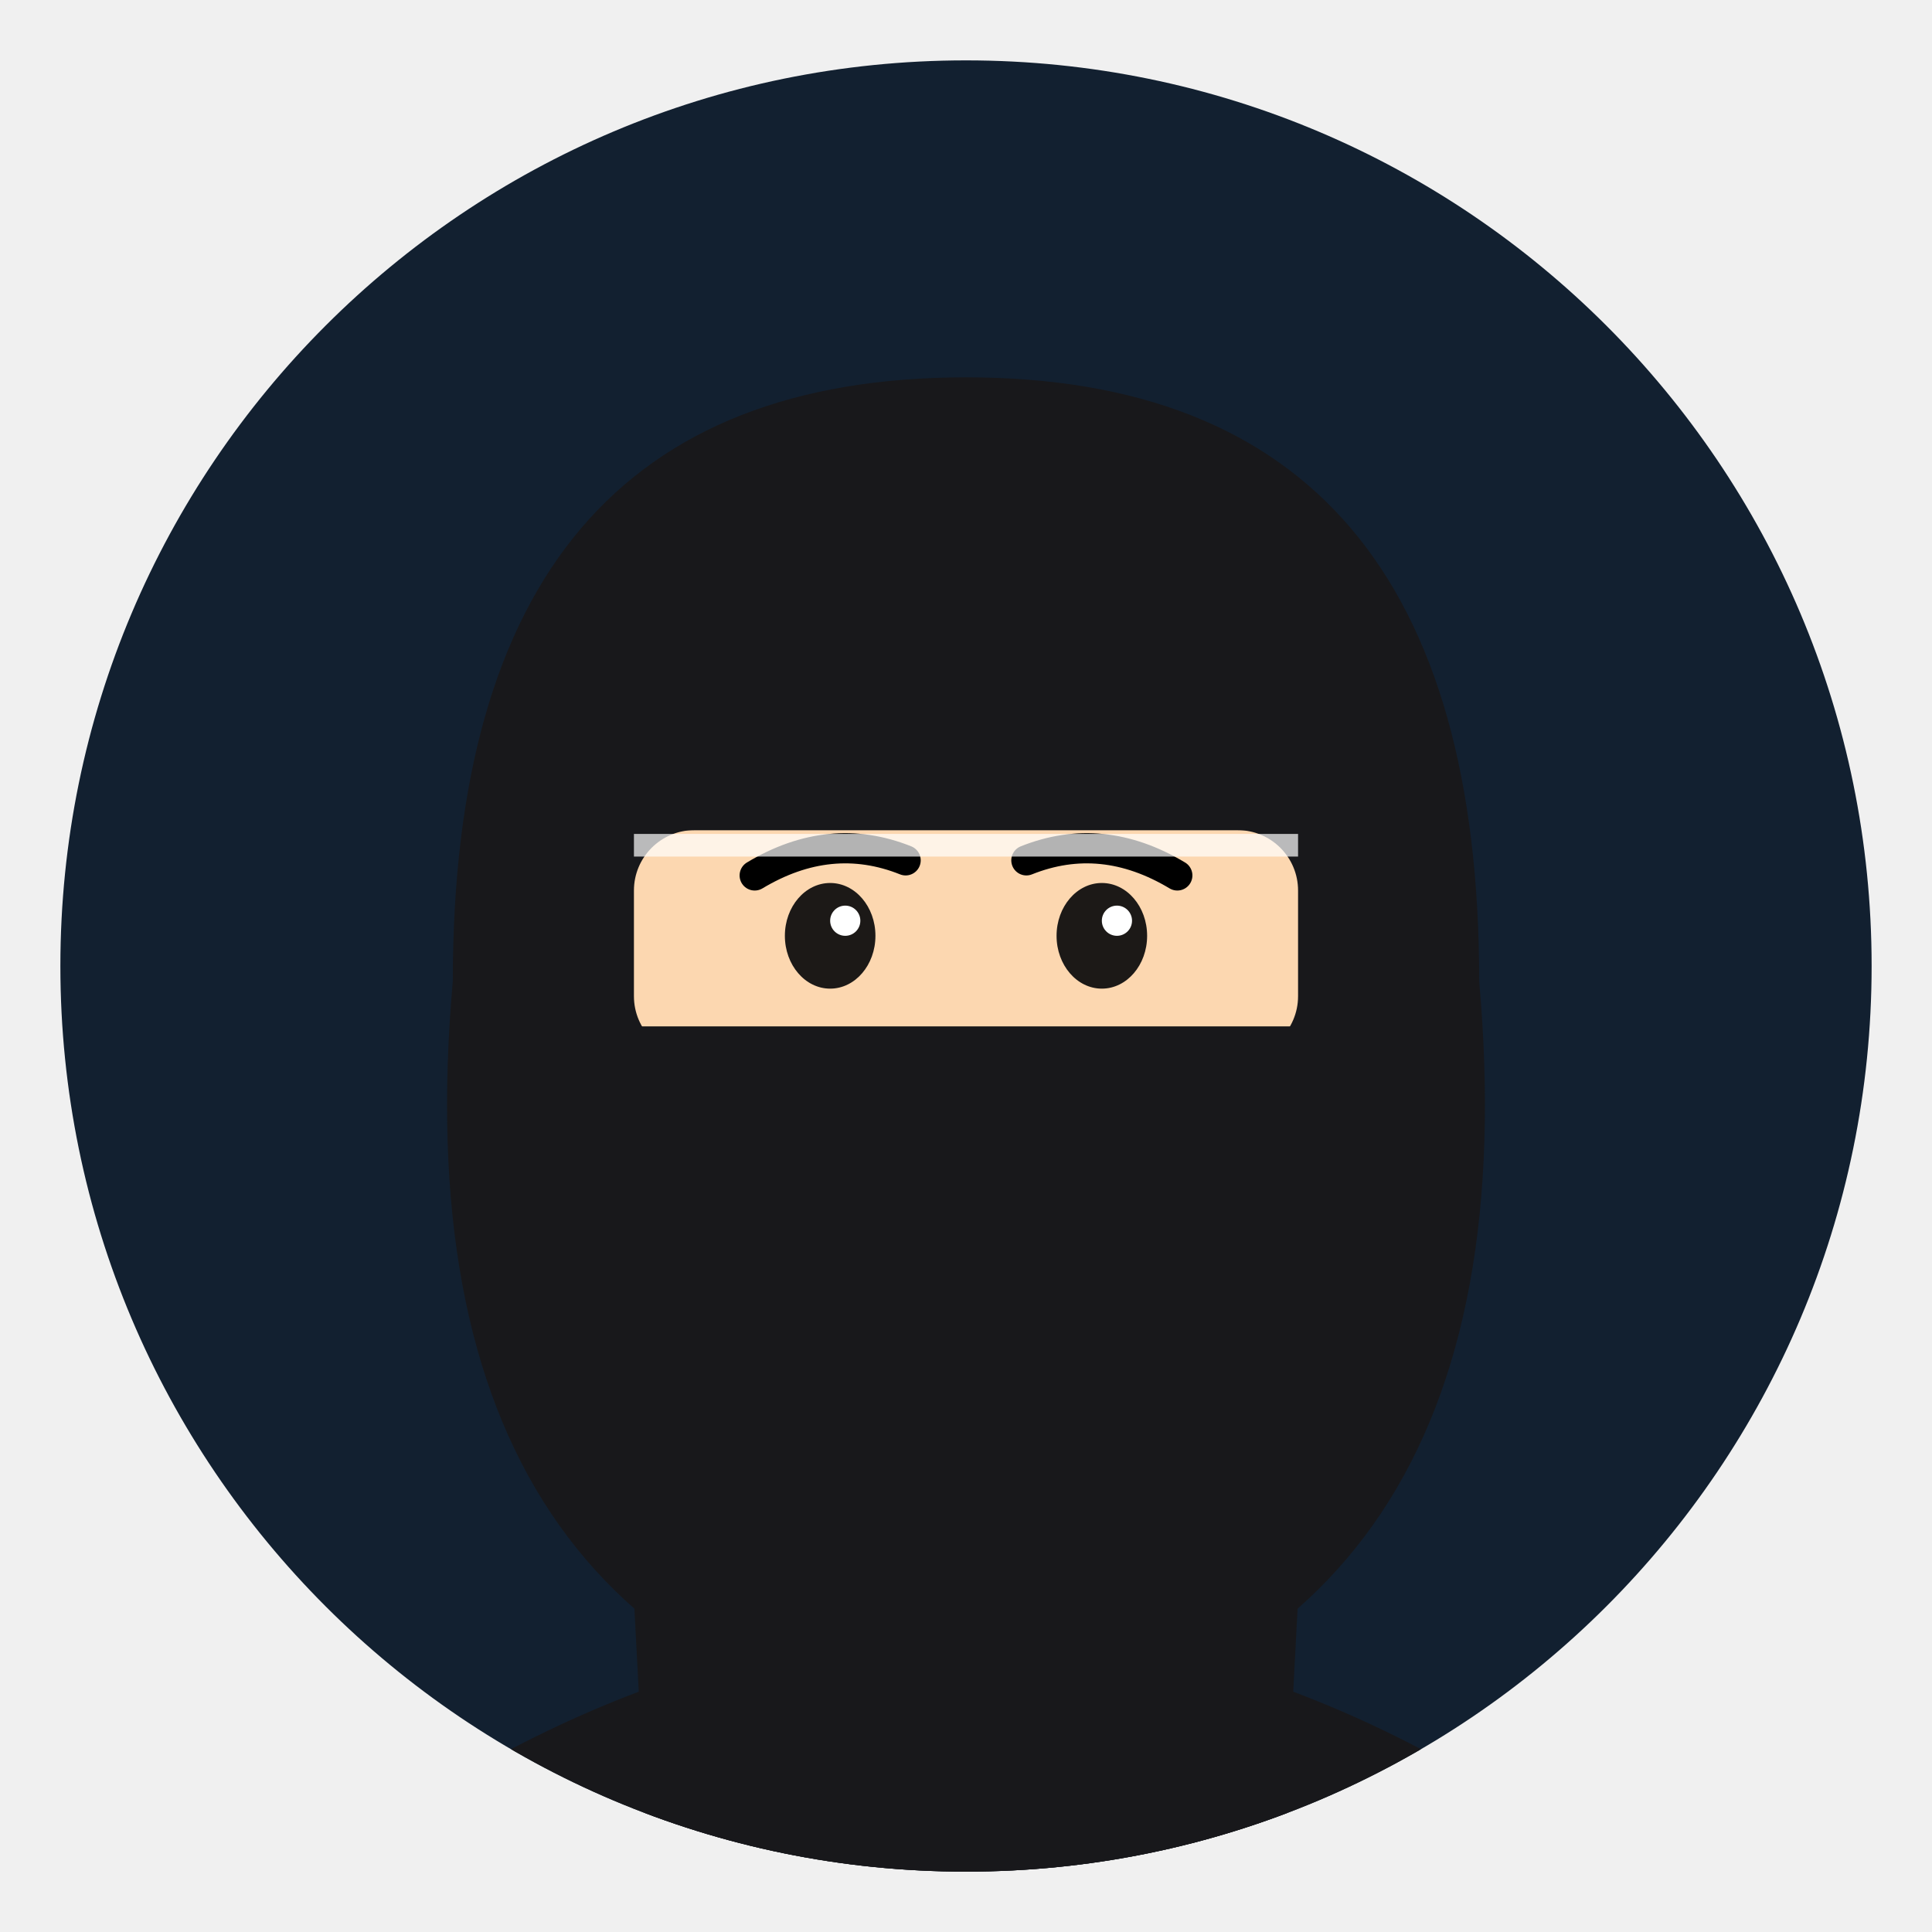
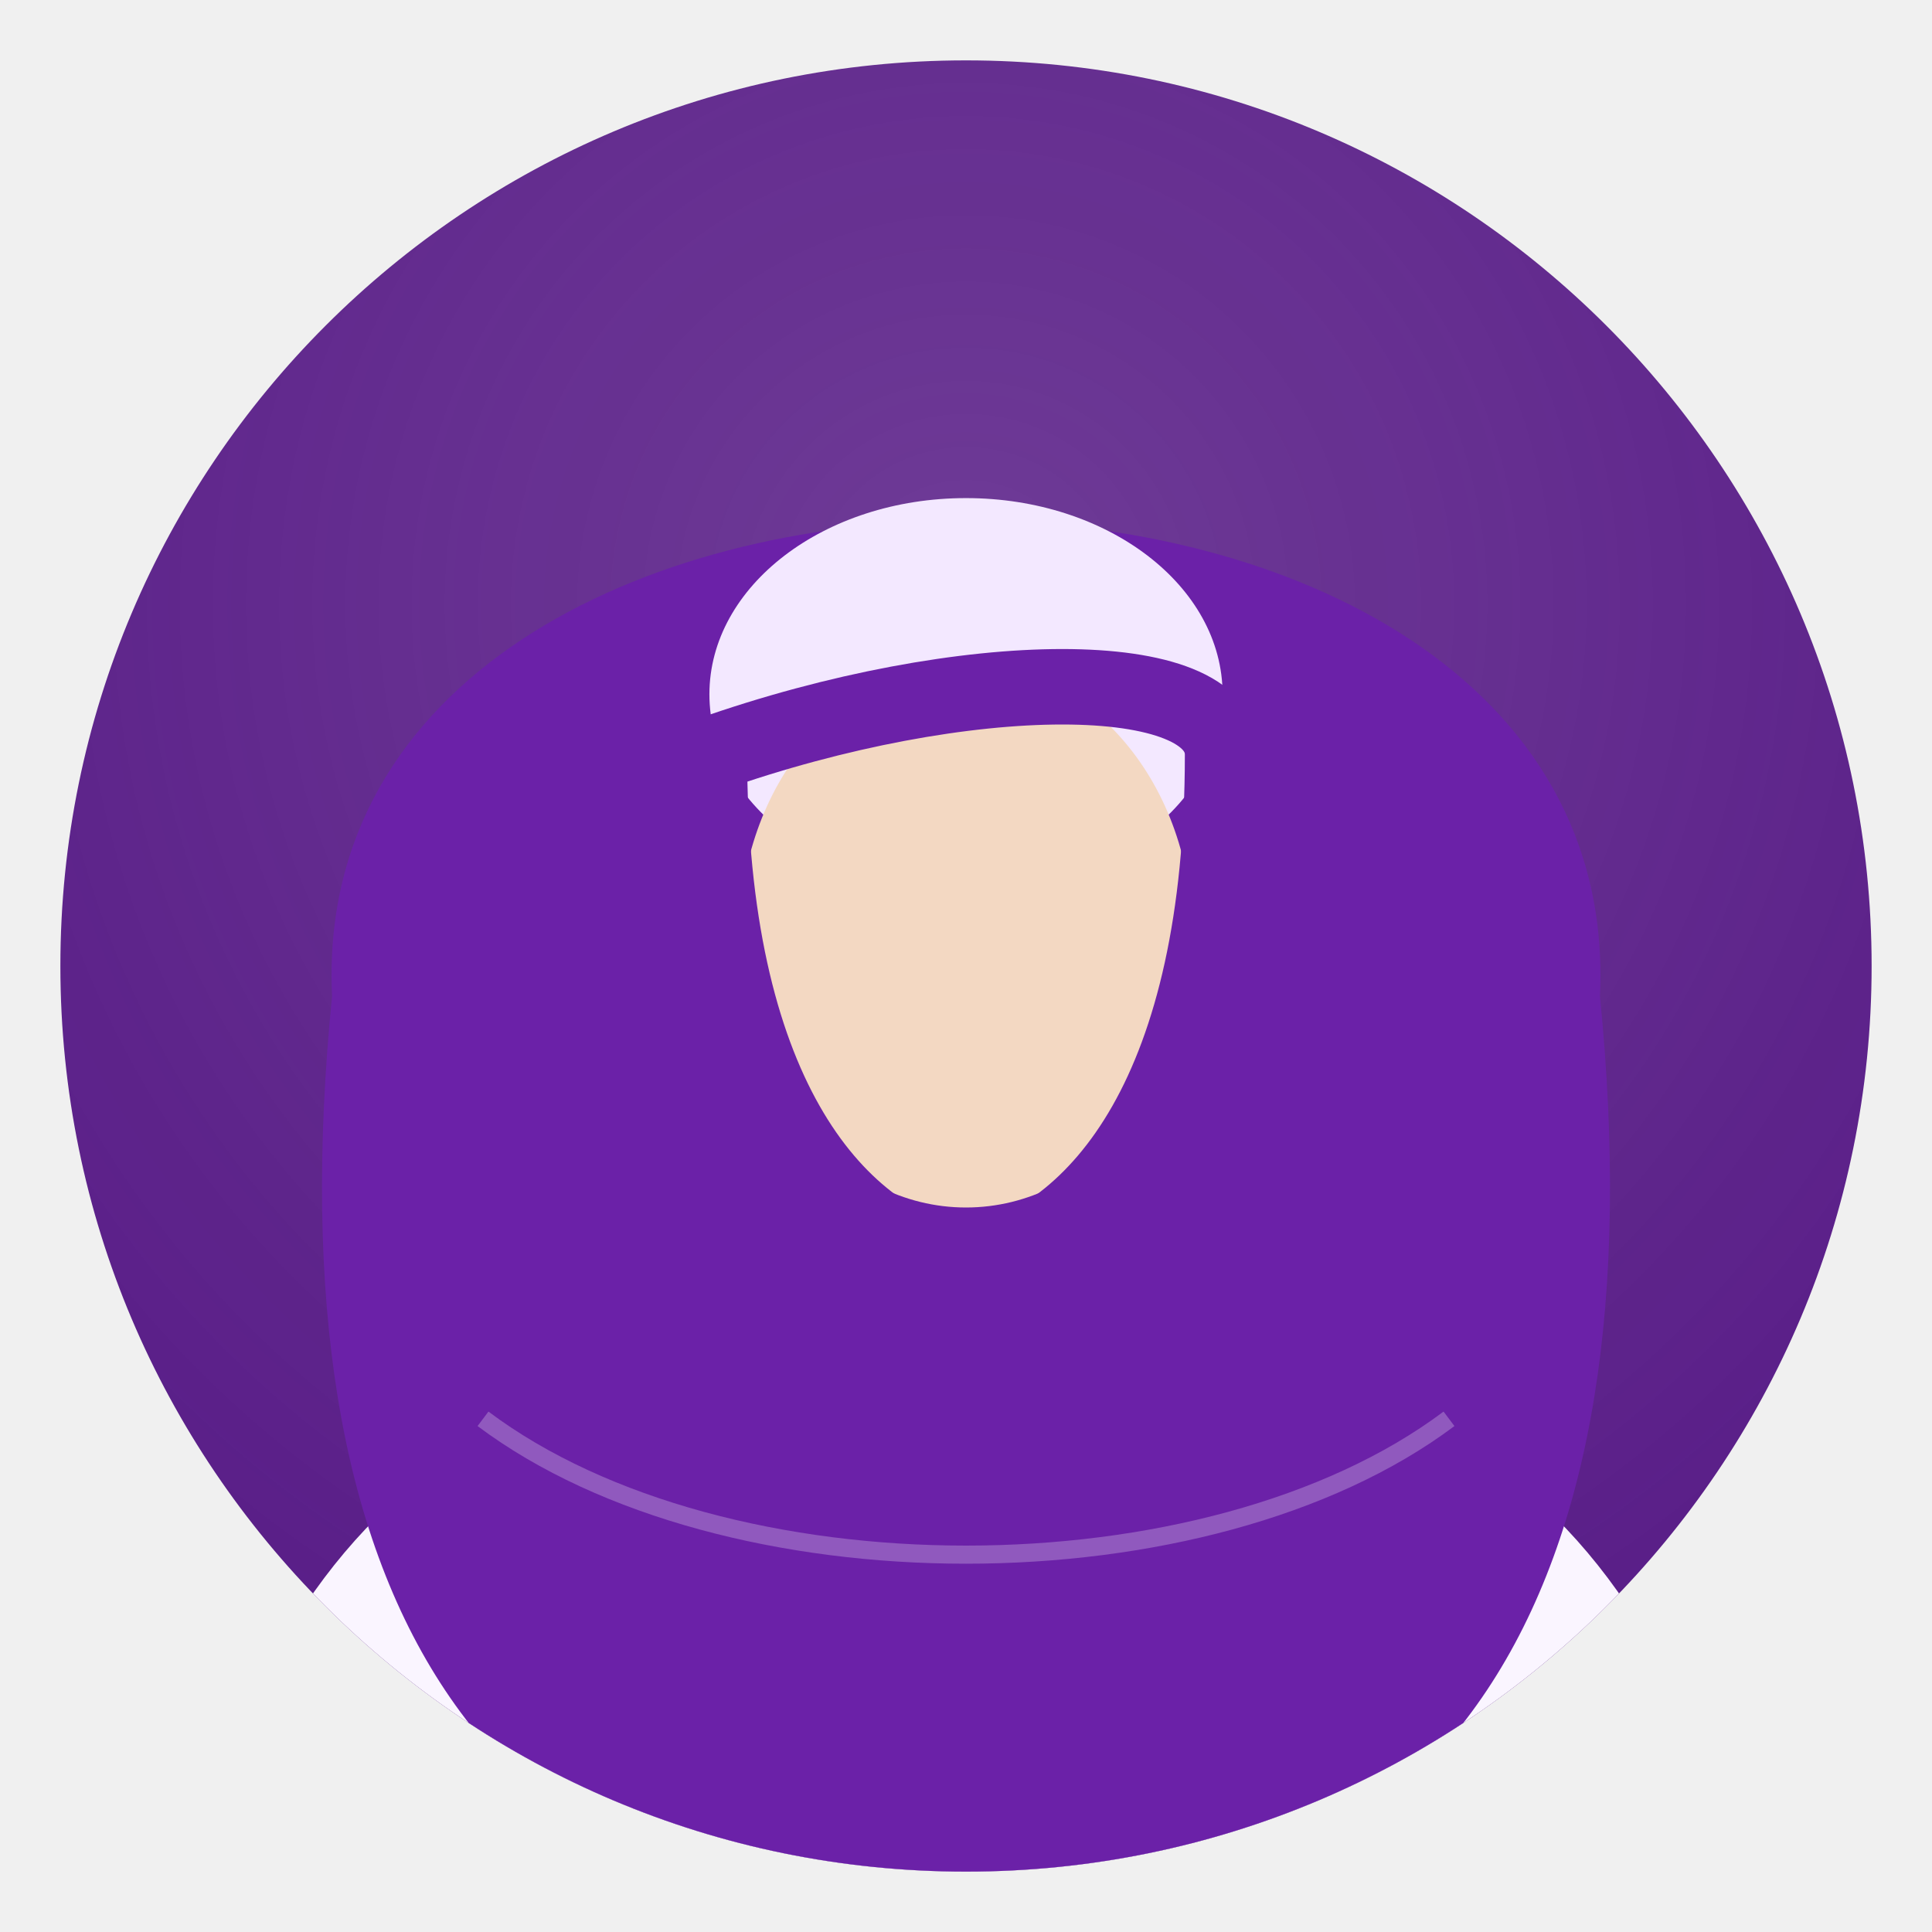
<svg xmlns="http://www.w3.org/2000/svg" viewBox="0 0 128 128" width="128" height="128">
  <defs>
-     <clipPath id="circleClip_f8">
+     <clipPath id="clip_f8">
      <circle cx="64" cy="64" r="60" />
    </clipPath>
+     <radialGradient id="grad_f8" cx="50%" cy="30%" r="70%">
+       <stop offset="0%" stop-color="#581C87" stop-opacity="0.85" />
+       <stop offset="100%" stop-color="#581C87" />
+     </radialGradient>
  </defs>
-   <circle cx="64" cy="64" r="60" fill="#122030" />
-   <g clip-path="url(#circleClip_f8)">
-     <path d="M16 128 Q64 88 112 128 Z" fill="#18181B" />
-     <path d="M30 65 Q30 25 64 25 Q98 25 98 65 Q102 110 64 116 Q26 110 30 65 Z" fill="#18181B" />
-     <rect x="42" y="55" width="44" height="15" rx="4" fill="#FCD7B0" />
-     <ellipse cx="55" cy="62" rx="3" ry="3.5" fill="#1C1917" />
-     <ellipse cx="73" cy="62" rx="3" ry="3.5" fill="#1C1917" />
-     <circle cx="56" cy="61" r="1" fill="#FFFFFF" />
-     <circle cx="74" cy="61" r="1" fill="#FFFFFF" />
-     <path d="M50 58 Q55 55 60 57" stroke="#000000" stroke-width="2" stroke-linecap="round" fill="none" />
-     <path d="M68 57 Q73 55 78 58" stroke="#000000" stroke-width="2" stroke-linecap="round" fill="none" />
-     <path d="M40 68 L88 68 L85 125 L43 125 Z" fill="#18181B" />
-     <path d="M40 55 L88 55 L88 48 Q64 45 40 48 Z" fill="#18181B" />
-     <line x1="42" y1="56" x2="86" y2="56" stroke="#FFFFFF" stroke-width="1.5" opacity="0.7" />
+   <circle cx="64" cy="64" r="60" fill="url(#grad_f8)" />
+   <g clip-path="url(#clip_f8)">
+     <path d="M12 128 C18 96, 38 88, 64 88 C90 88, 110 96, 116 128 Z" fill="#FAF5FF" />
+     <path d="M22 66 C20 24, 108 24, 106 66 C110 106, 96 128, 64 128 C32 128, 18 106, 22 66 Z" fill="#6B21A8" />
+     <ellipse cx="64" cy="46" rx="17" ry="13" fill="#F3E8FF" />
+     <ellipse cx="64" cy="62" rx="15" ry="18" fill="#F3D8C2" />
+     <path d="M47 50 C64 44, 81 44, 81 50 C81 72, 73 82, 64 84 C55 82, 47 72, 47 50 Z" fill="none" stroke="#6B21A8" stroke-width="5" />
+     <path d="M32 94 C48 106, 80 106, 96 94" stroke="#FFFFFF" stroke-width="1.2" fill="none" opacity="0.25" />
  </g>
</svg>
